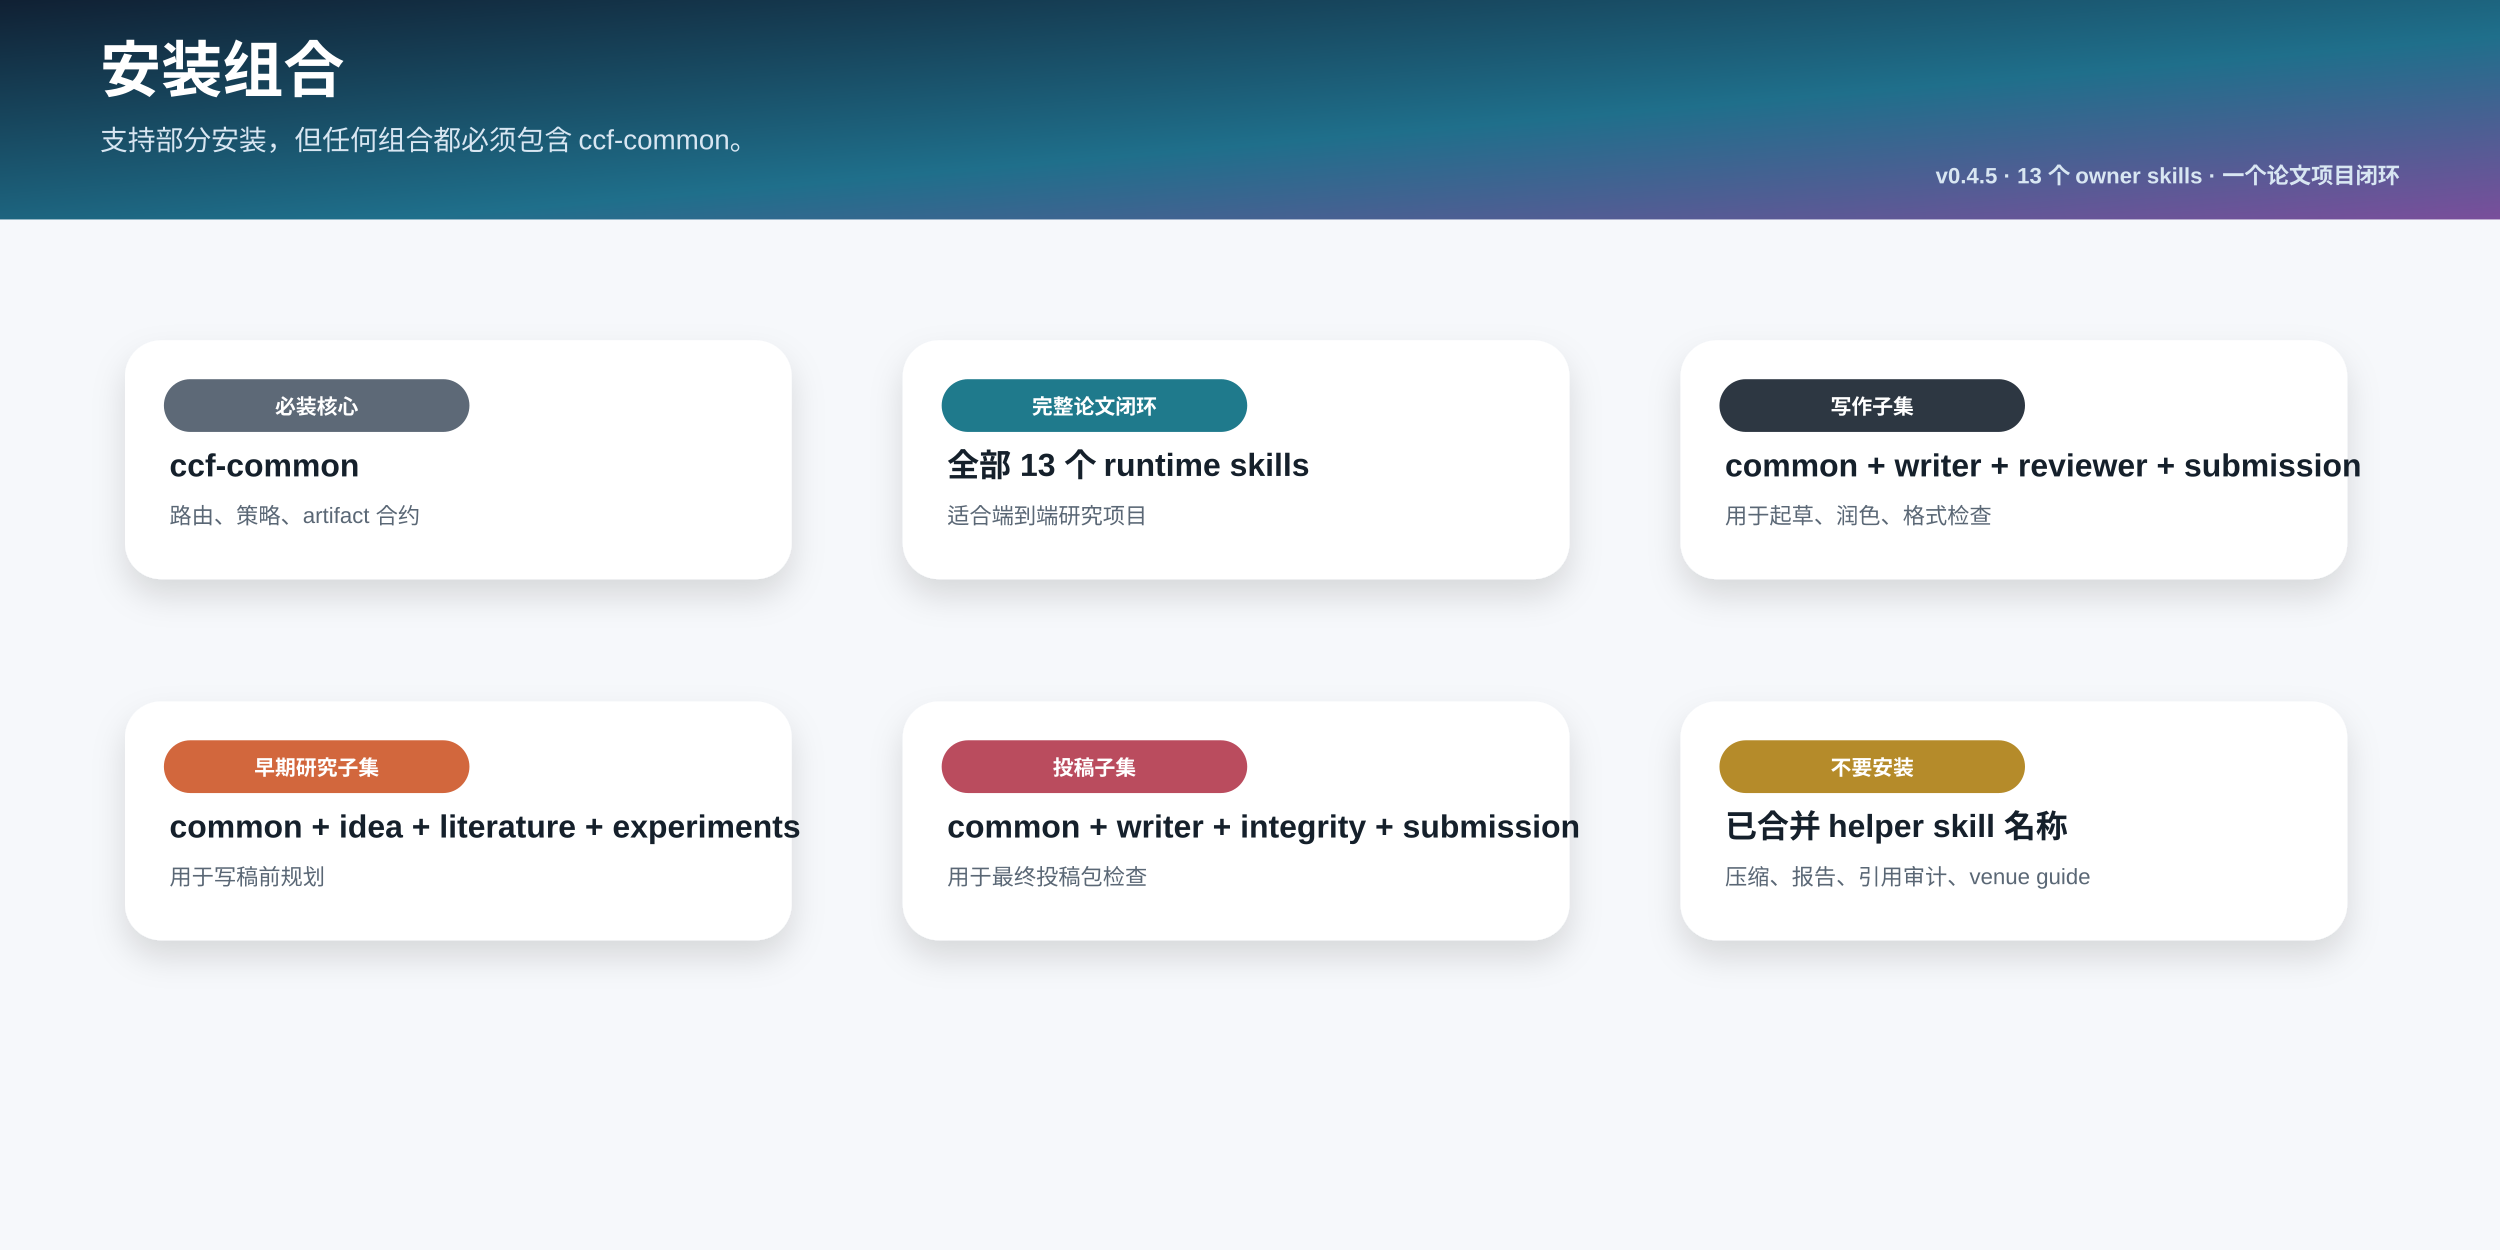
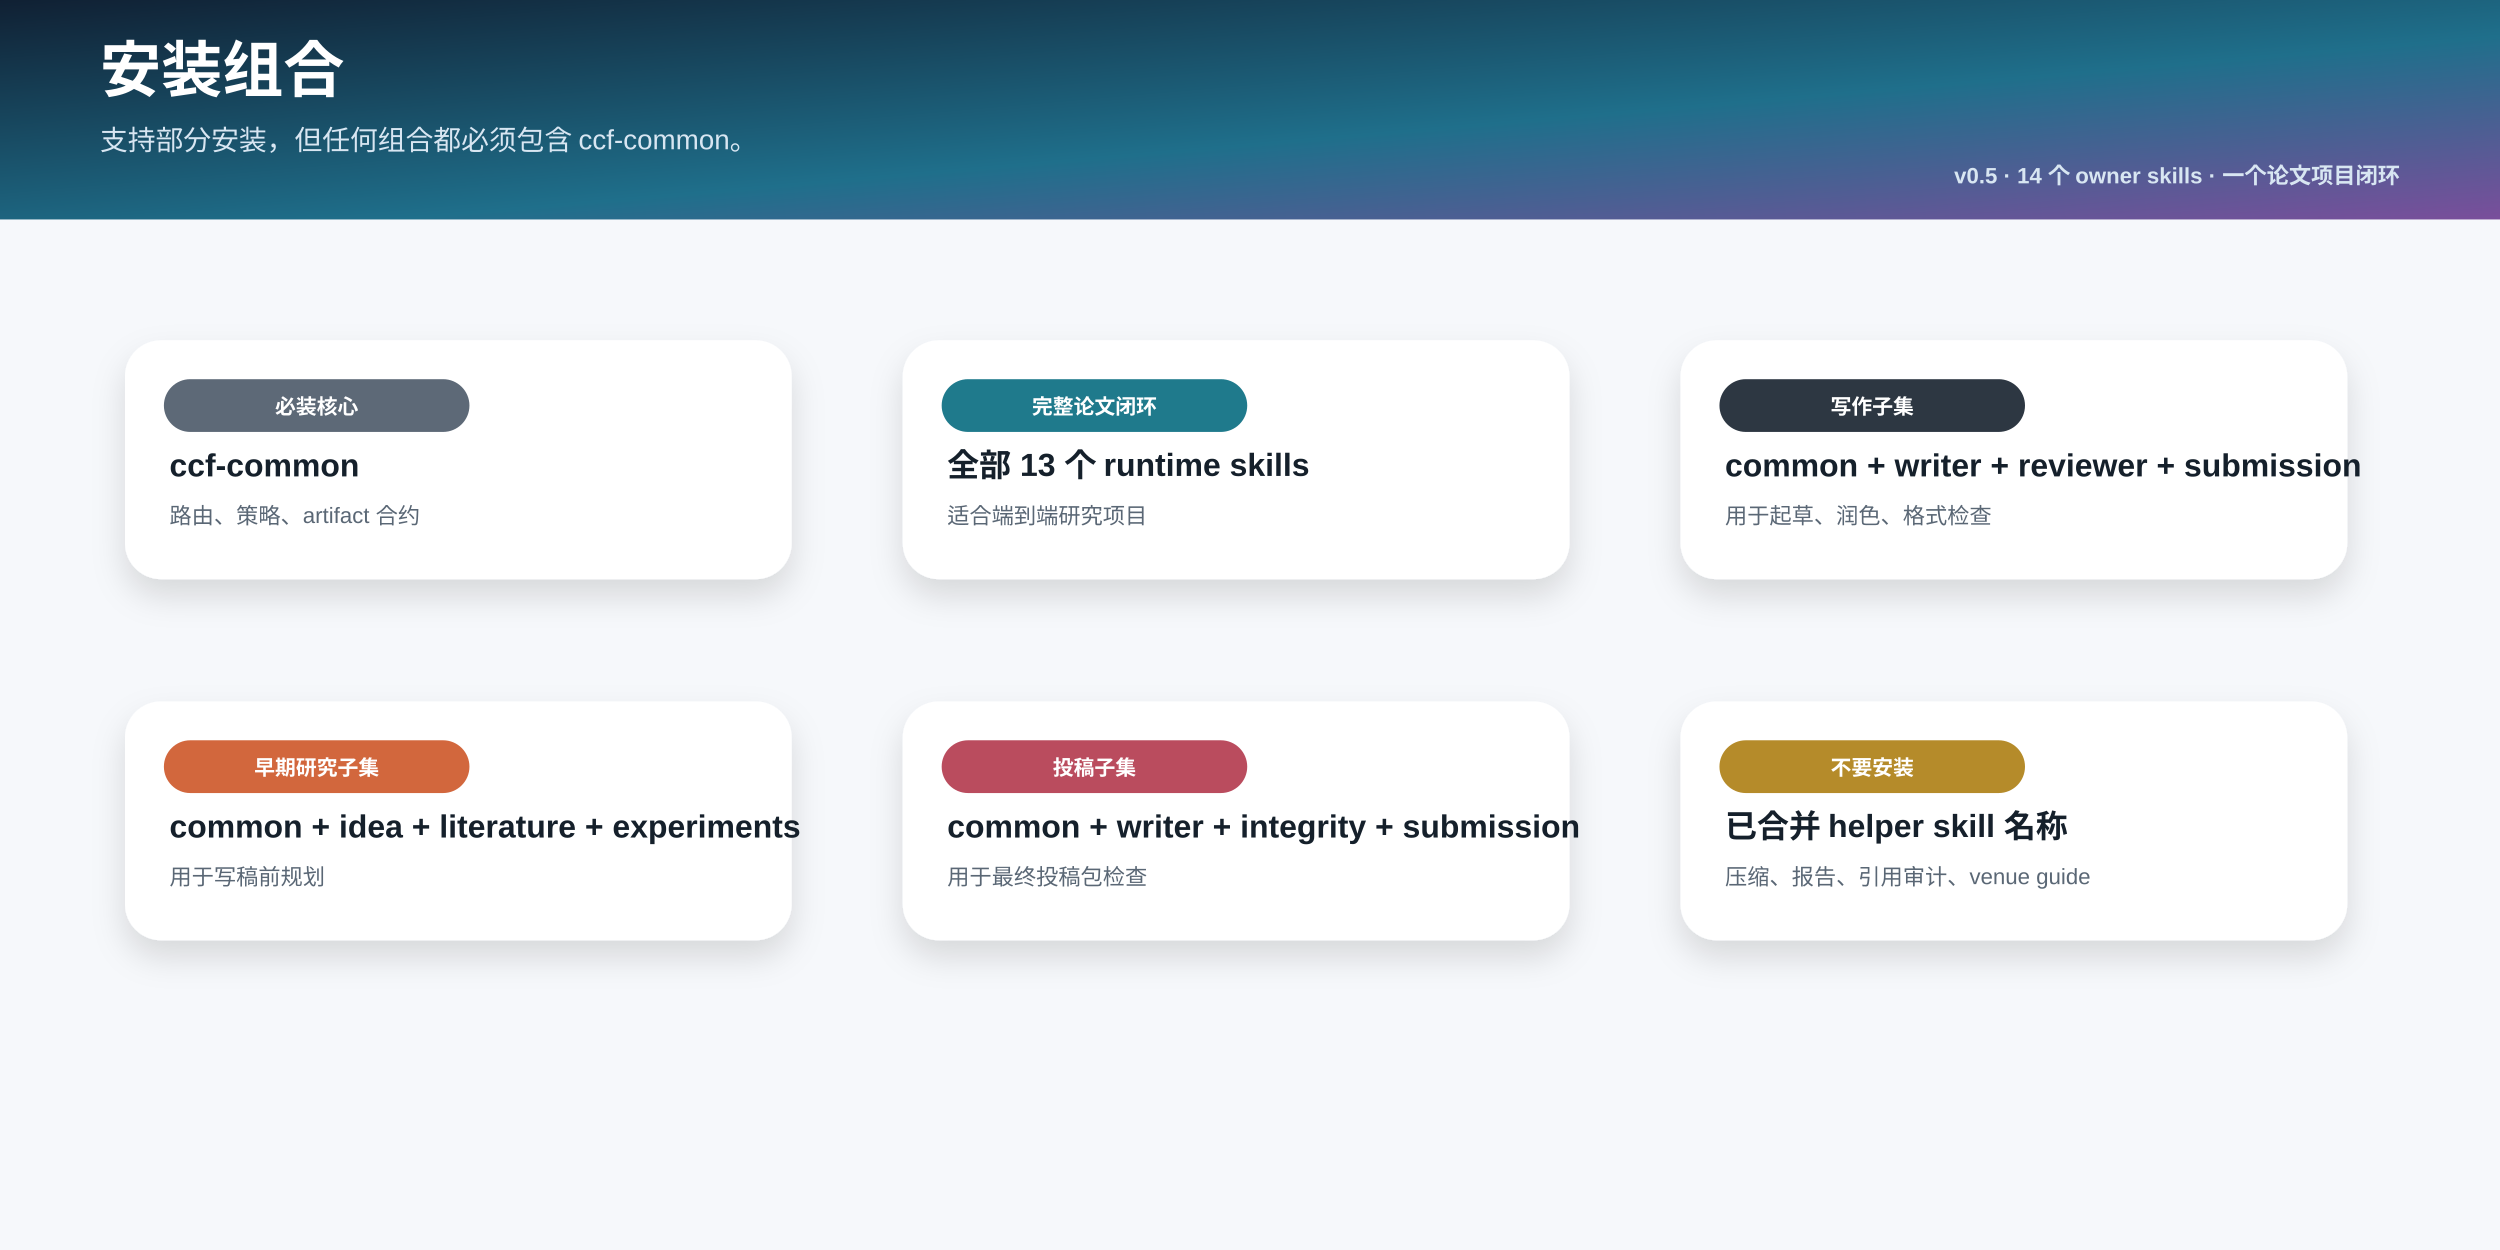
<svg xmlns="http://www.w3.org/2000/svg" width="1800" height="900" viewBox="0 0 1800 900">
  <defs>
    <linearGradient id="header" x1="0" y1="0" x2="1" y2="1">
      <stop offset="0" stop-color="#102033" />
      <stop offset="0.58" stop-color="#1F6F8B" />
      <stop offset="1" stop-color="#7A4E9B" />
    </linearGradient>
    <filter id="shadow" x="-20%" y="-20%" width="140%" height="160%">
      <feDropShadow dx="0" dy="12" stdDeviation="12" flood-color="#0B1826" flood-opacity="0.13" />
    </filter>
    <marker id="arrow" markerWidth="13" markerHeight="13" refX="11" refY="6.5" orient="auto">
      <path d="M2,2 L11,6.5 L2,11 Z" fill="#7B8794" />
    </marker>
  </defs>
  <style>text{font-family:Microsoft YaHei, Segoe UI, Arial, sans-serif;dominant-baseline:auto} .mono{font-family:Consolas,Menlo,monospace}</style>
  <rect x="0" y="0" width="1800" height="900" rx="0" fill="#F6F8FB" stroke="none" stroke-width="2" />
  <rect x="0" y="0" width="1800" height="158" rx="0" fill="url(#header)" stroke="none" stroke-width="2" />
  <text x="72" y="66" font-size="44" font-weight="850" fill="#FFFFFF" text-anchor="start">安装组合</text>
  <text x="72" y="108" font-size="20" font-weight="500" fill="#D8E6F2" text-anchor="start">支持部分安装，但任何组合都必须包含 ccf-common。</text>
-   <text x="1728" y="132" font-size="16" font-weight="650" fill="#D8E6F2" text-anchor="end">v0.4.5 · 13 个 owner skills · 一个论文项目闭环</text>
+   <text x="1728" y="132" font-size="16" font-weight="650" fill="#D8E6F2" text-anchor="end">v0.5 · 14 个 owner skills · 一个论文项目闭环</text>
  <rect x="90" y="245" width="480" height="172" rx="26" fill="#FFFFFF" stroke="none" stroke-width="2" filter="url(#shadow)" />
  <rect x="118" y="273" width="220" height="38" rx="19" fill="#5D6977" stroke="none" stroke-width="2" />
  <text x="228" y="298" font-size="15" font-weight="760" fill="#FFFFFF" text-anchor="middle">必装核心</text>
  <text x="122" y="343" font-size="23" font-weight="820" fill="#15202B" text-anchor="start">ccf-common</text>
  <text x="122" y="377" font-size="16" font-weight="520" fill="#5A6775" text-anchor="start">路由、策略、artifact 合约</text>
  <rect x="650" y="245" width="480" height="172" rx="26" fill="#FFFFFF" stroke="none" stroke-width="2" filter="url(#shadow)" />
  <rect x="678" y="273" width="220" height="38" rx="19" fill="#1F7A8C" stroke="none" stroke-width="2" />
  <text x="788" y="298" font-size="15" font-weight="760" fill="#FFFFFF" text-anchor="middle">完整论文闭环</text>
  <text x="682" y="343" font-size="23" font-weight="820" fill="#15202B" text-anchor="start">全部 13 个 runtime skills</text>
  <text x="682" y="377" font-size="16" font-weight="520" fill="#5A6775" text-anchor="start">适合端到端研究项目</text>
  <rect x="1210" y="245" width="480" height="172" rx="26" fill="#FFFFFF" stroke="none" stroke-width="2" filter="url(#shadow)" />
  <rect x="1238" y="273" width="220" height="38" rx="19" fill="#2D3742" stroke="none" stroke-width="2" />
  <text x="1348" y="298" font-size="15" font-weight="760" fill="#FFFFFF" text-anchor="middle">写作子集</text>
  <text x="1242" y="343" font-size="23" font-weight="820" fill="#15202B" text-anchor="start">common + writer + reviewer + submission</text>
  <text x="1242" y="377" font-size="16" font-weight="520" fill="#5A6775" text-anchor="start">用于起草、润色、格式检查</text>
  <rect x="90" y="505" width="480" height="172" rx="26" fill="#FFFFFF" stroke="none" stroke-width="2" filter="url(#shadow)" />
  <rect x="118" y="533" width="220" height="38" rx="19" fill="#D2673D" stroke="none" stroke-width="2" />
  <text x="228" y="558" font-size="15" font-weight="760" fill="#FFFFFF" text-anchor="middle">早期研究子集</text>
  <text x="122" y="603" font-size="23" font-weight="820" fill="#15202B" text-anchor="start">common + idea + literature + experiments</text>
  <text x="122" y="637" font-size="16" font-weight="520" fill="#5A6775" text-anchor="start">用于写稿前规划</text>
  <rect x="650" y="505" width="480" height="172" rx="26" fill="#FFFFFF" stroke="none" stroke-width="2" filter="url(#shadow)" />
  <rect x="678" y="533" width="220" height="38" rx="19" fill="#BA4C5E" stroke="none" stroke-width="2" />
  <text x="788" y="558" font-size="15" font-weight="760" fill="#FFFFFF" text-anchor="middle">投稿子集</text>
  <text x="682" y="603" font-size="23" font-weight="820" fill="#15202B" text-anchor="start">common + writer + integrity + submission</text>
  <text x="682" y="637" font-size="16" font-weight="520" fill="#5A6775" text-anchor="start">用于最终投稿包检查</text>
  <rect x="1210" y="505" width="480" height="172" rx="26" fill="#FFFFFF" stroke="none" stroke-width="2" filter="url(#shadow)" />
  <rect x="1238" y="533" width="220" height="38" rx="19" fill="#B58B2A" stroke="none" stroke-width="2" />
  <text x="1348" y="558" font-size="15" font-weight="760" fill="#FFFFFF" text-anchor="middle">不要安装</text>
  <text x="1242" y="603" font-size="23" font-weight="820" fill="#15202B" text-anchor="start">已合并 helper skill 名称</text>
  <text x="1242" y="637" font-size="16" font-weight="520" fill="#5A6775" text-anchor="start">压缩、报告、引用审计、venue guide</text>
</svg>
